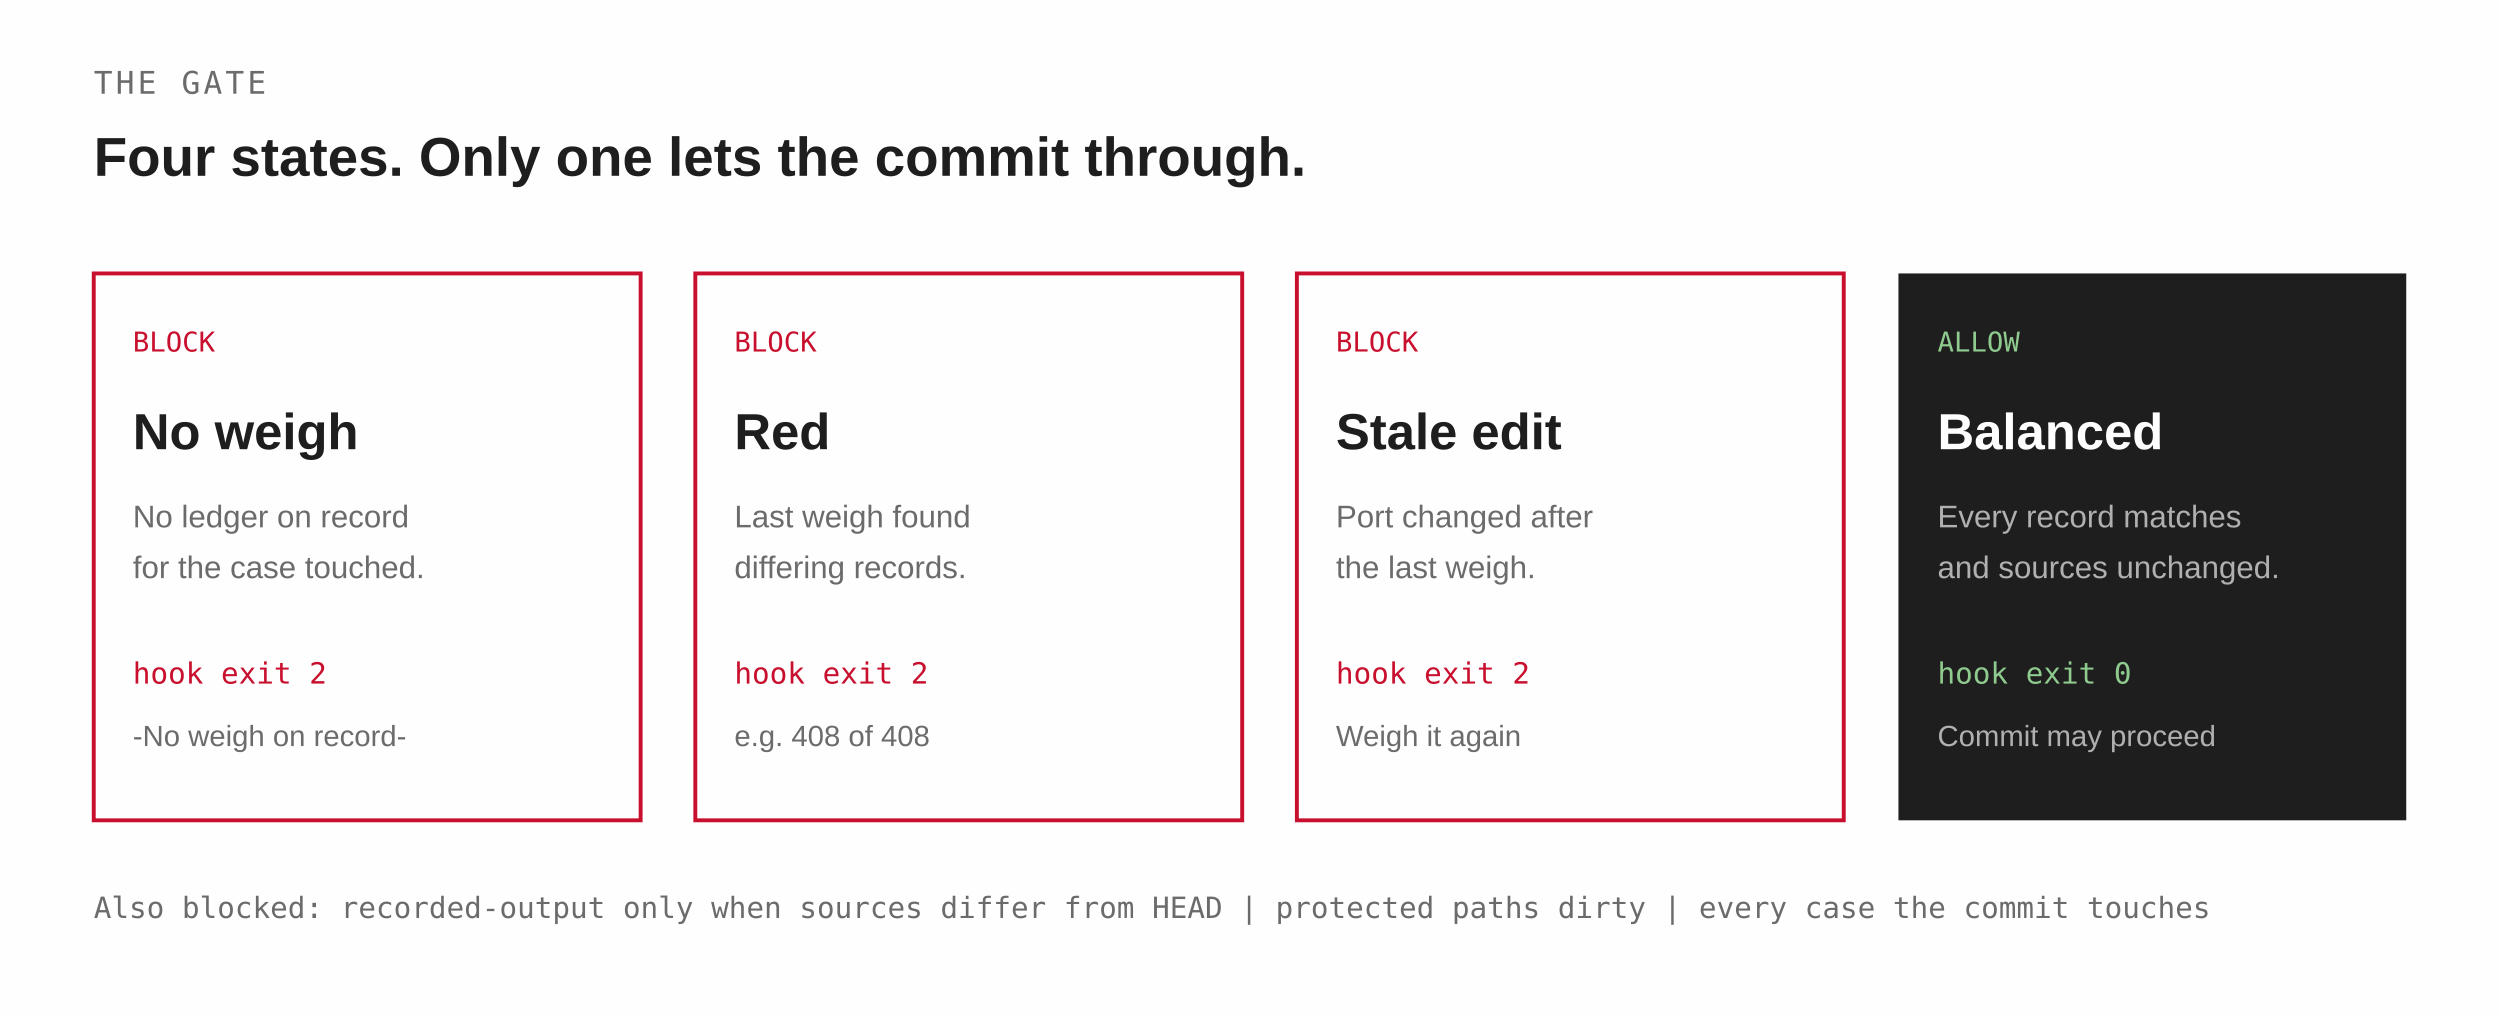
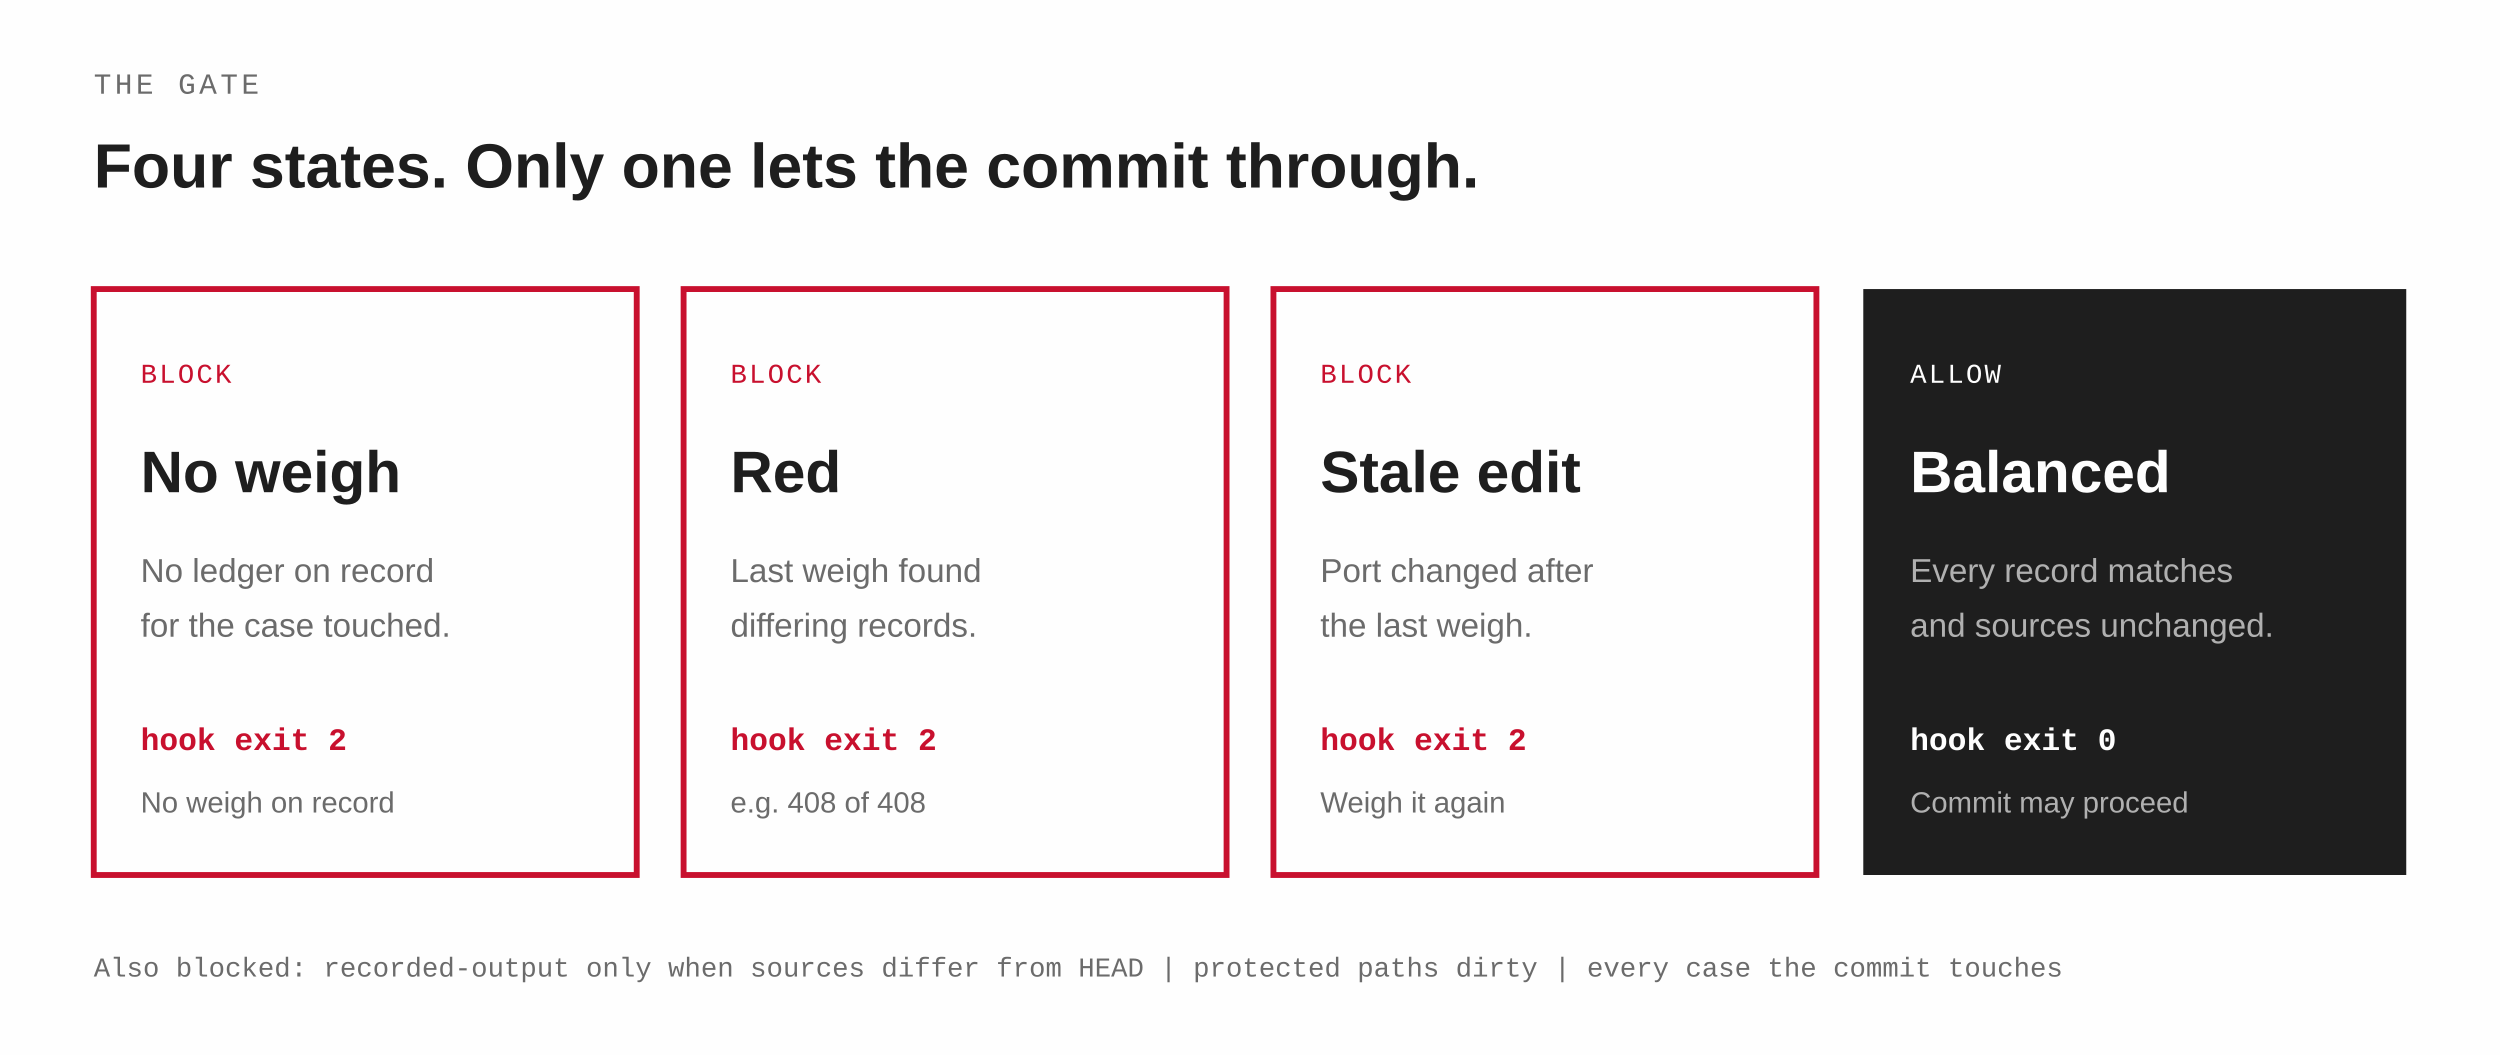
- <svg xmlns="http://www.w3.org/2000/svg" width="1280" height="520" viewBox="0 0 1280 520" role="img" aria-labelledby="t d">
-   <rect width="1280" height="520" fill="#FEFEFE" />
-   <text x="48" y="48" font-family="Consolas, monospace" font-size="16" letter-spacing="0.1em" fill="#6B6B6B">THE GATE</text>
-   <text x="48" y="90" font-family="Arial, Helvetica, sans-serif" font-size="28" font-weight="600" fill="#1E1E1E">Four states. Only one lets the commit through.</text>
+ <svg xmlns="http://www.w3.org/2000/svg" width="1280" height="540" viewBox="0 0 1280 540" role="img" aria-labelledby="t d">
+   <rect width="1280" height="540" fill="#FEFEFE" />
+   <text x="48" y="48" font-family="Consolas, 'Courier New', monospace" font-size="15" letter-spacing="0.12em" fill="#6B6B6B">THE GATE</text>
+   <text x="48" y="96" font-family="Arial, Helvetica, sans-serif" font-size="32" font-weight="700" fill="#1E1E1E">Four states. Only one lets the commit through.</text>
  <g font-family="Arial, Helvetica, sans-serif">
-     <rect x="48" y="140" width="280" height="280" fill="#FEFEFE" stroke="#C8102E" stroke-width="2" />
-     <text x="68" y="180" font-family="Consolas, monospace" font-size="14" fill="#C8102E">BLOCK</text>
-     <text x="68" y="230" font-size="26" font-weight="600" fill="#1E1E1E">No weigh</text>
-     <text x="68" y="270" font-size="16" fill="#6B6B6B">No ledger on record</text>
-     <text x="68" y="296" font-size="16" fill="#6B6B6B">for the case touched.</text>
-     <text x="68" y="350" font-family="Consolas, monospace" font-size="15" fill="#C8102E">hook exit 2</text>
-     <text x="68" y="382" font-size="15" fill="#6B6B6B">-No weigh on record-</text>
-     <rect x="356" y="140" width="280" height="280" fill="#FEFEFE" stroke="#C8102E" stroke-width="2" />
-     <text x="376" y="180" font-family="Consolas, monospace" font-size="14" fill="#C8102E">BLOCK</text>
-     <text x="376" y="230" font-size="26" font-weight="600" fill="#1E1E1E">Red</text>
-     <text x="376" y="270" font-size="16" fill="#6B6B6B">Last weigh found</text>
-     <text x="376" y="296" font-size="16" fill="#6B6B6B">differing records.</text>
-     <text x="376" y="350" font-family="Consolas, monospace" font-size="15" fill="#C8102E">hook exit 2</text>
-     <text x="376" y="382" font-size="15" fill="#6B6B6B">e.g. 408 of 408</text>
-     <rect x="664" y="140" width="280" height="280" fill="#FEFEFE" stroke="#C8102E" stroke-width="2" />
-     <text x="684" y="180" font-family="Consolas, monospace" font-size="14" fill="#C8102E">BLOCK</text>
-     <text x="684" y="230" font-size="26" font-weight="600" fill="#1E1E1E">Stale edit</text>
-     <text x="684" y="270" font-size="16" fill="#6B6B6B">Port changed after</text>
-     <text x="684" y="296" font-size="16" fill="#6B6B6B">the last weigh.</text>
-     <text x="684" y="350" font-family="Consolas, monospace" font-size="15" fill="#C8102E">hook exit 2</text>
-     <text x="684" y="382" font-size="15" fill="#6B6B6B">Weigh it again</text>
-     <rect x="972" y="140" width="260" height="280" fill="#1E1E1E" />
-     <text x="992" y="180" font-family="Consolas, monospace" font-size="14" fill="#8FCB8F">ALLOW</text>
-     <text x="992" y="230" font-size="26" font-weight="600" fill="#FEFEFE">Balanced</text>
-     <text x="992" y="270" font-size="16" fill="#B0B0B0">Every record matches</text>
-     <text x="992" y="296" font-size="16" fill="#B0B0B0">and sources unchanged.</text>
-     <text x="992" y="350" font-family="Consolas, monospace" font-size="15" fill="#8FCB8F">hook exit 0</text>
-     <text x="992" y="382" font-size="15" fill="#B0B0B0">Commit may proceed</text>
+     <rect x="48" y="148" width="278" height="300" fill="#FEFEFE" stroke="#C8102E" stroke-width="3" />
+     <text x="72" y="196" font-family="Consolas, 'Courier New', monospace" font-size="14" letter-spacing="0.08em" fill="#C8102E">BLOCK</text>
+     <text x="72" y="252" font-size="30" font-weight="700" fill="#1E1E1E">No weigh</text>
+     <text x="72" y="298" font-size="17" fill="#6B6B6B">No ledger on record</text>
+     <text x="72" y="326" font-size="17" fill="#6B6B6B">for the case touched.</text>
+     <text x="72" y="384" font-family="Consolas, 'Courier New', monospace" font-size="16" font-weight="700" fill="#C8102E">hook exit 2</text>
+     <text x="72" y="416" font-size="15" fill="#6B6B6B">No weigh on record</text>
+     <rect x="350" y="148" width="278" height="300" fill="#FEFEFE" stroke="#C8102E" stroke-width="3" />
+     <text x="374" y="196" font-family="Consolas, 'Courier New', monospace" font-size="14" letter-spacing="0.08em" fill="#C8102E">BLOCK</text>
+     <text x="374" y="252" font-size="30" font-weight="700" fill="#1E1E1E">Red</text>
+     <text x="374" y="298" font-size="17" fill="#6B6B6B">Last weigh found</text>
+     <text x="374" y="326" font-size="17" fill="#6B6B6B">differing records.</text>
+     <text x="374" y="384" font-family="Consolas, 'Courier New', monospace" font-size="16" font-weight="700" fill="#C8102E">hook exit 2</text>
+     <text x="374" y="416" font-size="15" fill="#6B6B6B">e.g. 408 of 408</text>
+     <rect x="652" y="148" width="278" height="300" fill="#FEFEFE" stroke="#C8102E" stroke-width="3" />
+     <text x="676" y="196" font-family="Consolas, 'Courier New', monospace" font-size="14" letter-spacing="0.08em" fill="#C8102E">BLOCK</text>
+     <text x="676" y="252" font-size="30" font-weight="700" fill="#1E1E1E">Stale edit</text>
+     <text x="676" y="298" font-size="17" fill="#6B6B6B">Port changed after</text>
+     <text x="676" y="326" font-size="17" fill="#6B6B6B">the last weigh.</text>
+     <text x="676" y="384" font-family="Consolas, 'Courier New', monospace" font-size="16" font-weight="700" fill="#C8102E">hook exit 2</text>
+     <text x="676" y="416" font-size="15" fill="#6B6B6B">Weigh it again</text>
+     <rect x="954" y="148" width="278" height="300" fill="#1E1E1E" />
+     <text x="978" y="196" font-family="Consolas, 'Courier New', monospace" font-size="14" letter-spacing="0.08em" fill="#FEFEFE">ALLOW</text>
+     <text x="978" y="252" font-size="30" font-weight="700" fill="#FEFEFE">Balanced</text>
+     <text x="978" y="298" font-size="17" fill="#B0B0B0">Every record matches</text>
+     <text x="978" y="326" font-size="17" fill="#B0B0B0">and sources unchanged.</text>
+     <text x="978" y="384" font-family="Consolas, 'Courier New', monospace" font-size="16" font-weight="700" fill="#FEFEFE">hook exit 0</text>
+     <text x="978" y="416" font-size="15" fill="#B0B0B0">Commit may proceed</text>
  </g>
-   <text x="48" y="470" font-family="Consolas, monospace" font-size="15" fill="#6B6B6B">Also blocked: recorded-output only when sources differ from HEAD | protected paths dirty | every case the commit touches</text>
+   <text x="48" y="500" font-family="Consolas, 'Courier New', monospace" font-size="14" fill="#6B6B6B">Also blocked: recorded-output only when sources differ from HEAD  |  protected paths dirty  |  every case the commit touches</text>
</svg>
